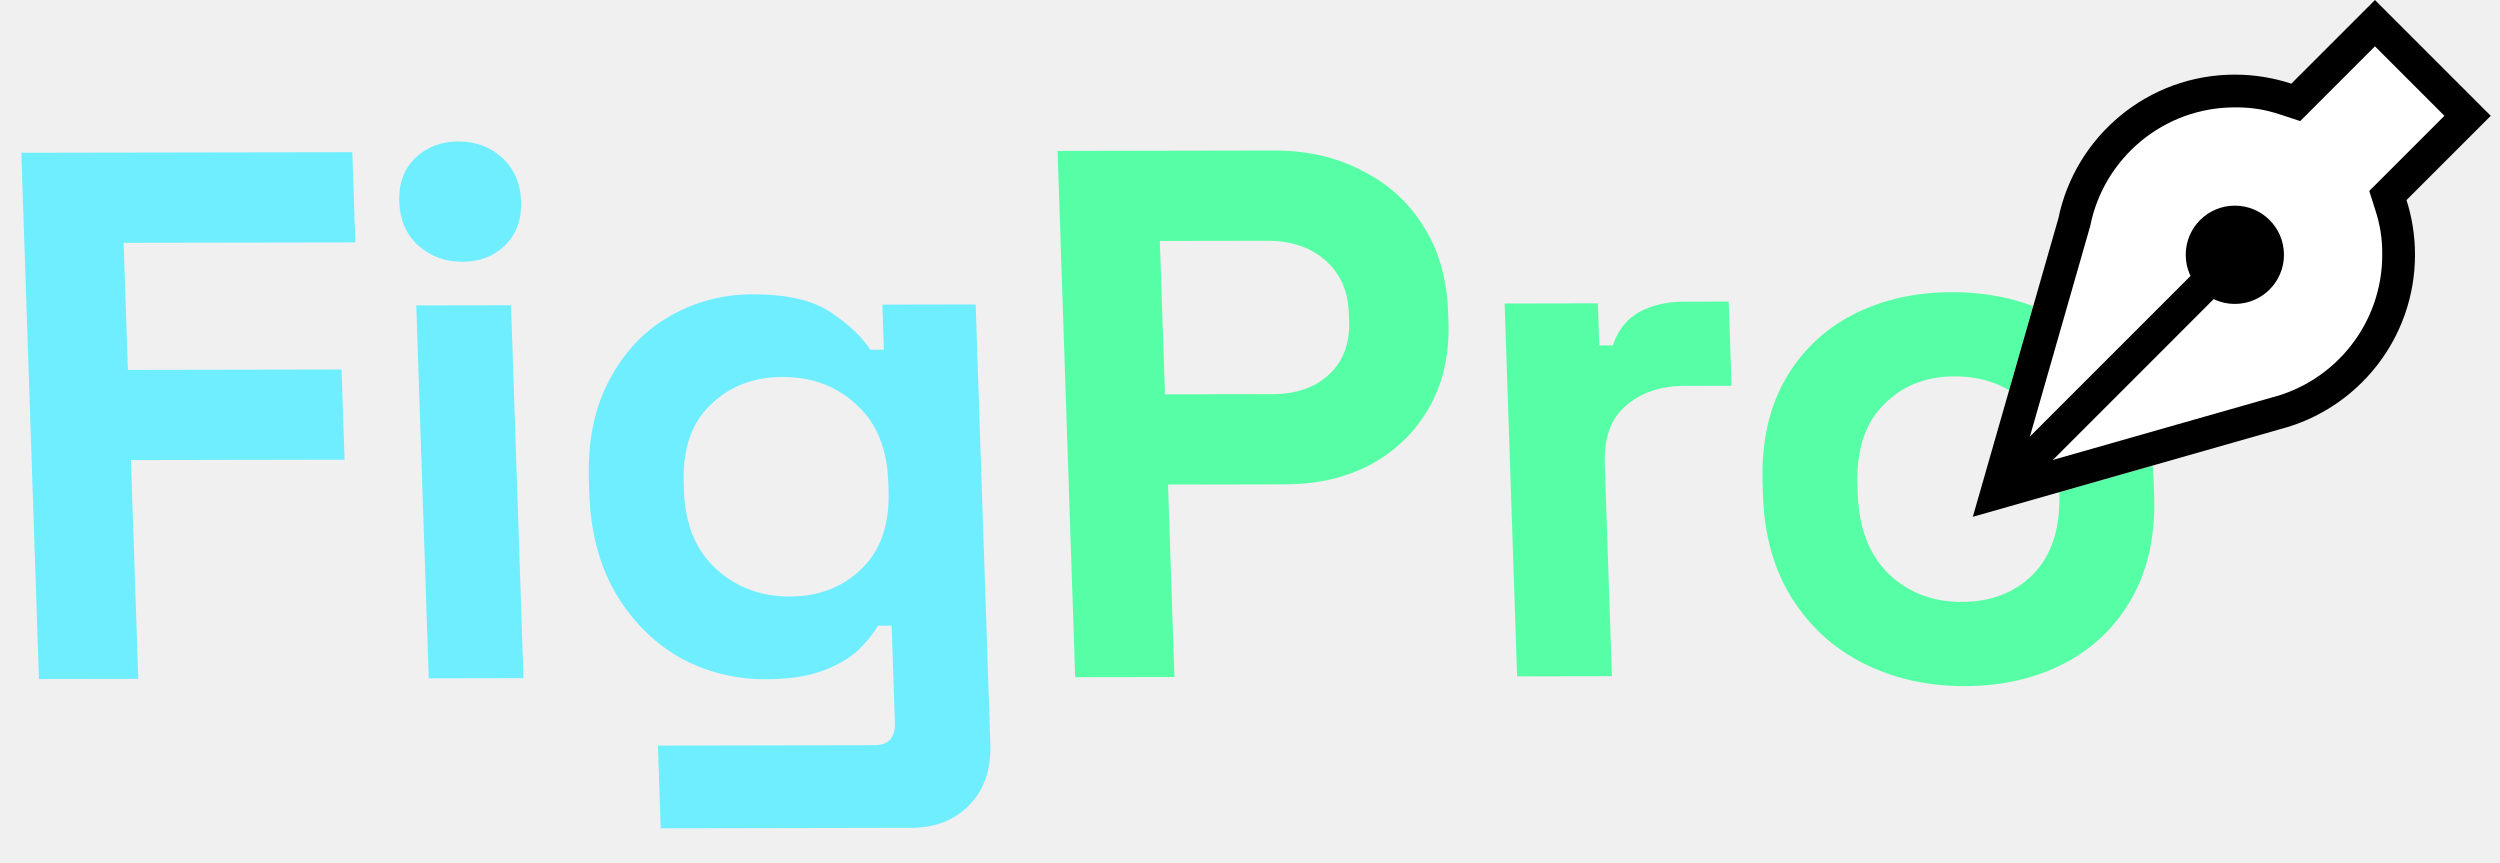
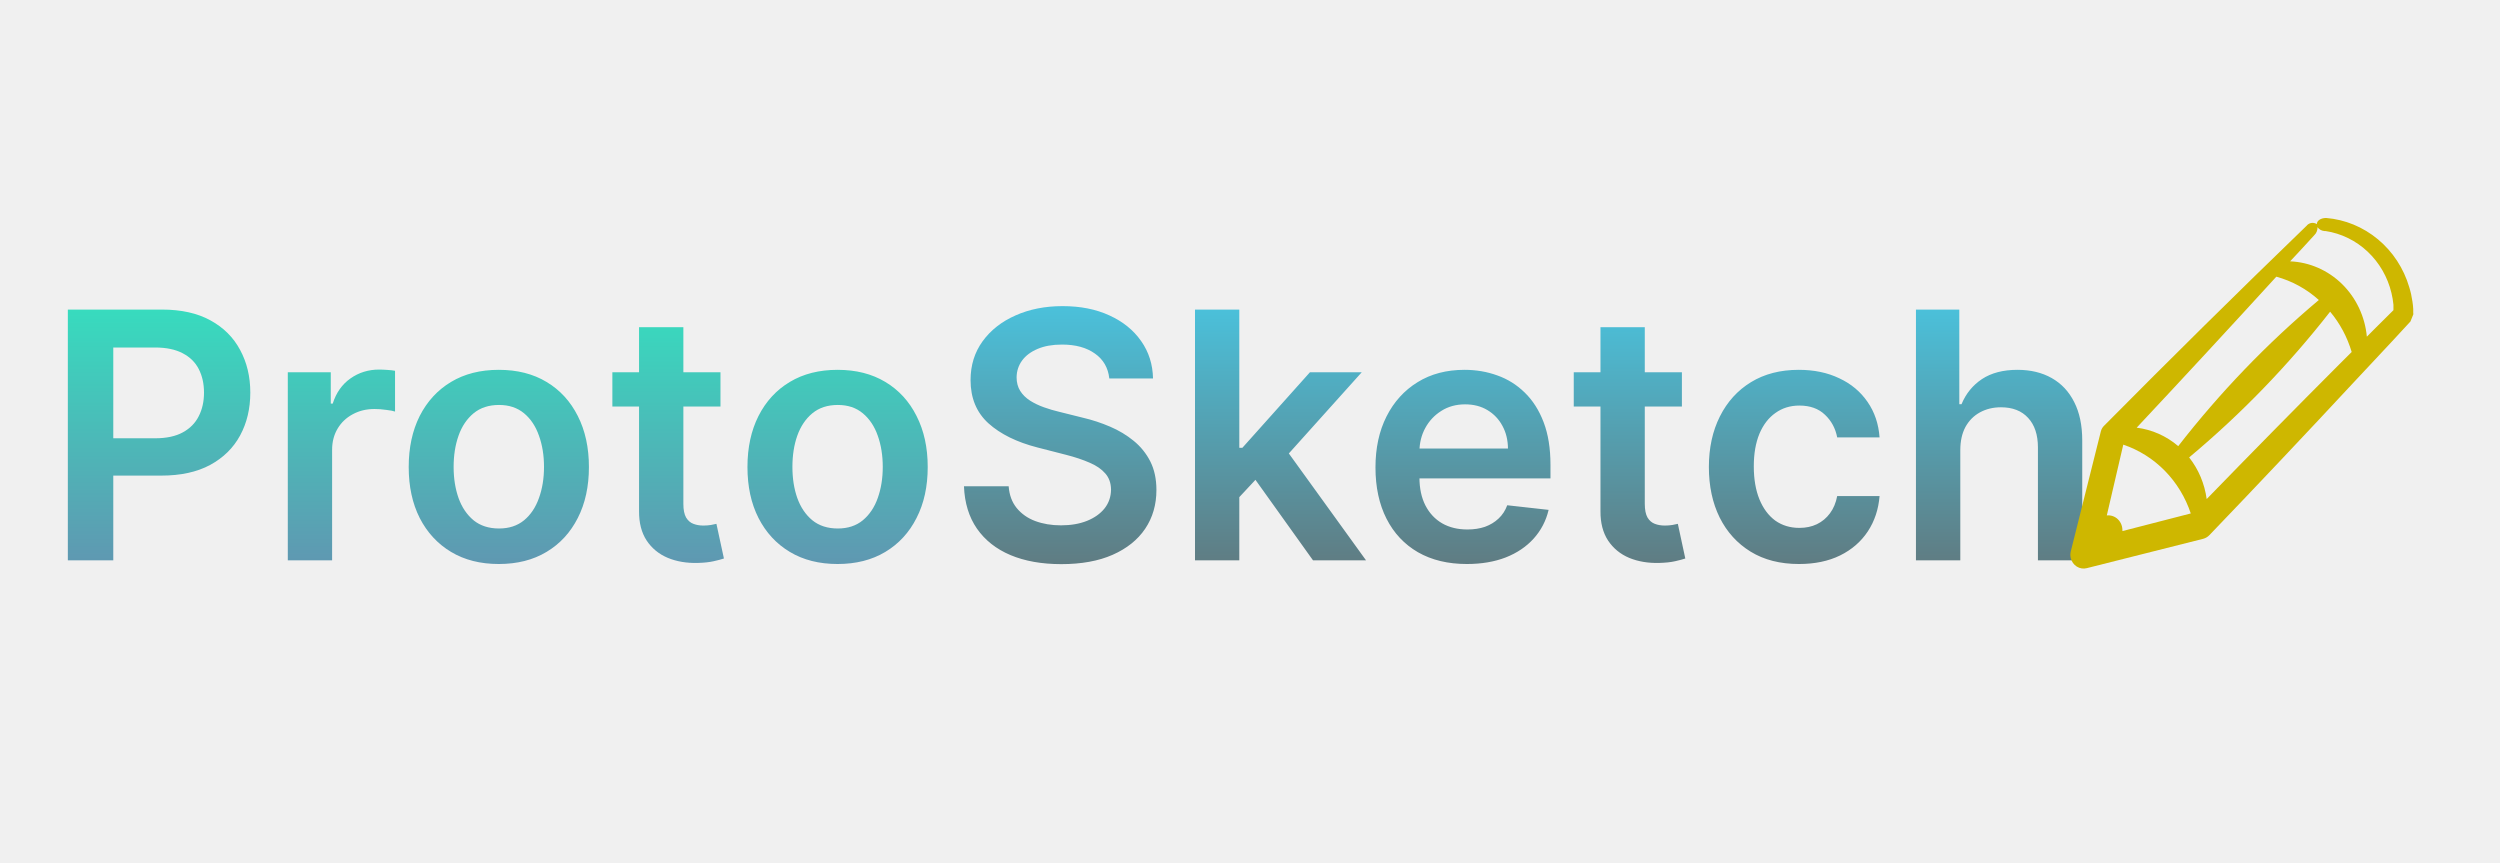
<svg xmlns="http://www.w3.org/2000/svg" width="58" height="20" viewBox="0 0 58 20" fill="none">
-   <g clip-path="url(#clip0_1874_739)">
-     <path d="M0.904 15.754L0.495 3.544L8.174 3.531L8.244 5.624L2.869 5.633L2.967 8.581L7.924 8.572L7.994 10.665L3.038 10.674L3.208 15.75L0.904 15.754ZM9.947 15.738L9.657 7.086L11.856 7.082L12.146 15.734L9.947 15.738ZM10.723 6.073C10.327 6.073 9.985 5.946 9.698 5.691C9.422 5.436 9.276 5.099 9.262 4.68C9.248 4.261 9.371 3.924 9.63 3.668C9.901 3.411 10.234 3.283 10.629 3.282C11.036 3.281 11.378 3.409 11.654 3.664C11.93 3.919 12.075 4.256 12.09 4.675C12.104 5.093 11.981 5.431 11.722 5.687C11.463 5.944 11.13 6.072 10.723 6.073ZM13.671 11.44L13.662 11.161C13.631 10.254 13.786 9.48 14.125 8.84C14.464 8.188 14.924 7.693 15.506 7.355C16.1 7.005 16.751 6.829 17.461 6.828C18.252 6.827 18.856 6.965 19.272 7.244C19.689 7.522 19.995 7.812 20.192 8.114L20.506 8.114L20.471 7.067L22.635 7.063L22.976 17.249C22.996 17.842 22.837 18.314 22.5 18.663C22.163 19.024 21.704 19.205 21.122 19.206L15.328 19.217L15.264 17.298L20.29 17.289C20.616 17.288 20.773 17.114 20.761 16.765L20.686 14.515L20.371 14.515C20.261 14.702 20.105 14.894 19.902 15.092C19.699 15.278 19.425 15.436 19.08 15.564C18.735 15.693 18.295 15.758 17.76 15.758C17.05 15.76 16.387 15.592 15.771 15.256C15.166 14.908 14.672 14.415 14.29 13.776C13.908 13.126 13.701 12.347 13.671 11.44ZM18.324 13.839C18.999 13.838 19.556 13.621 19.995 13.19C20.435 12.759 20.641 12.154 20.615 11.375L20.609 11.201C20.583 10.41 20.336 9.806 19.868 9.388C19.411 8.959 18.84 8.744 18.153 8.746C17.479 8.747 16.922 8.963 16.482 9.394C16.043 9.813 15.836 10.418 15.862 11.209L15.868 11.384C15.894 12.163 16.142 12.767 16.61 13.196C17.078 13.626 17.649 13.84 18.324 13.839Z" fill="#6FEEFF" />
-     <path d="M24.944 15.711L24.535 3.501L29.561 3.492C30.329 3.491 31.009 3.647 31.601 3.96C32.204 4.261 32.678 4.69 33.023 5.248C33.379 5.805 33.57 6.468 33.596 7.235L33.604 7.48C33.629 8.235 33.477 8.899 33.147 9.469C32.828 10.028 32.377 10.464 31.795 10.78C31.223 11.083 30.565 11.235 29.82 11.237L27.098 11.242L27.247 15.707L24.944 15.711ZM27.028 9.148L29.523 9.144C30.07 9.143 30.507 8.991 30.834 8.688C31.162 8.385 31.317 7.972 31.299 7.449L31.293 7.274C31.276 6.751 31.093 6.339 30.745 6.037C30.398 5.735 29.951 5.585 29.404 5.586L26.908 5.59L27.028 9.148ZM35.197 15.692L34.907 7.041L37.071 7.037L37.104 8.014L37.418 8.013C37.534 7.664 37.735 7.408 38.02 7.245C38.318 7.082 38.664 7 39.059 6.999L40.106 6.997L40.172 8.95L39.09 8.952C38.532 8.953 38.077 9.105 37.727 9.408C37.376 9.7 37.21 10.153 37.231 10.77L37.396 15.688L35.197 15.692ZM45.587 15.918C44.726 15.92 43.947 15.746 43.249 15.399C42.551 15.051 41.993 14.546 41.575 13.884C41.157 13.222 40.933 12.426 40.901 11.496L40.892 11.217C40.861 10.287 41.032 9.49 41.405 8.826C41.779 8.163 42.303 7.656 42.977 7.306C43.652 6.956 44.42 6.78 45.281 6.778C46.142 6.777 46.922 6.95 47.62 7.298C48.318 7.645 48.876 8.15 49.294 8.812C49.711 9.474 49.936 10.27 49.967 11.201L49.976 11.48C50.008 12.41 49.836 13.207 49.463 13.87C49.09 14.534 48.566 15.04 47.891 15.391C47.216 15.741 46.448 15.916 45.587 15.918ZM45.522 13.964C46.197 13.963 46.748 13.747 47.176 13.316C47.603 12.873 47.803 12.245 47.776 11.431L47.77 11.257C47.742 10.443 47.501 9.821 47.044 9.392C46.599 8.951 46.033 8.731 45.346 8.732C44.672 8.733 44.121 8.955 43.693 9.398C43.266 9.829 43.065 10.451 43.093 11.265L43.099 11.44C43.126 12.254 43.368 12.881 43.825 13.322C44.281 13.752 44.847 13.966 45.522 13.964Z" fill="#56FFA6" />
-     <path d="M47.755 5.063C48.147 3.161 49.831 1.731 51.848 1.731C52.306 1.731 52.746 1.805 53.158 1.941L55.099 0L57.786 2.687L55.831 4.641C55.959 5.042 56.028 5.468 56.028 5.911C56.028 7.856 54.699 9.49 52.9 9.957L45.769 11.99L47.755 5.063Z" fill="white" />
-     <path d="M55.099 1.075L53.696 2.478L53.365 2.809L52.92 2.663C52.564 2.543 52.243 2.489 51.848 2.491C50.198 2.491 48.82 3.661 48.499 5.216L48.493 5.245L48.485 5.272L46.877 10.884L52.692 9.226L52.701 9.224L52.71 9.221C54.182 8.84 55.268 7.501 55.268 5.911C55.27 5.529 55.22 5.218 55.107 4.872L54.967 4.431L55.294 4.104L56.711 2.687L55.099 1.075ZM47.755 5.063C48.147 3.161 49.831 1.731 51.848 1.731C52.306 1.731 52.746 1.805 53.158 1.941L54.562 0.538L55.099 0L55.637 0.538L57.249 2.15L57.786 2.687L57.249 3.224L55.831 4.641C55.959 5.042 56.028 5.468 56.028 5.911C56.028 7.856 54.699 9.49 52.9 9.957L46.63 11.745L45.769 11.99L46.016 11.13L47.755 5.063Z" fill="black" />
-     <path d="M46.798 11.499L46.529 11.768L45.992 11.23L46.26 10.962L51.58 5.642L51.848 5.374L52.386 5.911L52.117 6.18L46.798 11.499Z" fill="black" />
-     <path d="M52.988 5.911C52.988 5.281 52.478 4.771 51.848 4.771C51.219 4.771 50.709 5.281 50.709 5.911C50.709 6.54 51.219 7.051 51.848 7.051C52.478 7.051 52.988 6.54 52.988 5.911Z" fill="black" />
+   <path d="M1.574 13V7.182H3.756C4.203 7.182 4.578 7.265 4.881 7.432C5.186 7.598 5.416 7.828 5.571 8.119C5.728 8.409 5.807 8.739 5.807 9.108C5.807 9.481 5.728 9.812 5.571 10.102C5.414 10.392 5.182 10.62 4.875 10.787C4.568 10.952 4.19 11.034 3.741 11.034H2.295V10.168H3.599C3.861 10.168 4.075 10.122 4.241 10.031C4.408 9.94 4.531 9.815 4.611 9.656C4.692 9.497 4.733 9.314 4.733 9.108C4.733 8.902 4.692 8.72 4.611 8.562C4.531 8.405 4.407 8.283 4.239 8.196C4.072 8.107 3.857 8.062 3.594 8.062H2.628V13H1.574ZM6.677 13V8.636H7.674V9.364H7.719C7.799 9.112 7.935 8.918 8.129 8.781C8.324 8.643 8.546 8.574 8.796 8.574C8.853 8.574 8.916 8.577 8.987 8.582C9.058 8.586 9.118 8.593 9.165 8.602V9.548C9.122 9.533 9.053 9.52 8.958 9.509C8.865 9.495 8.775 9.489 8.688 9.489C8.501 9.489 8.332 9.529 8.183 9.611C8.035 9.69 7.918 9.801 7.833 9.943C7.748 10.085 7.705 10.249 7.705 10.435V13H6.677ZM11.572 13.085C11.146 13.085 10.777 12.992 10.464 12.804C10.152 12.617 9.91 12.354 9.737 12.017C9.567 11.68 9.482 11.286 9.482 10.835C9.482 10.384 9.567 9.99 9.737 9.651C9.91 9.312 10.152 9.048 10.464 8.861C10.777 8.673 11.146 8.58 11.572 8.58C11.999 8.58 12.368 8.673 12.68 8.861C12.993 9.048 13.234 9.312 13.405 9.651C13.577 9.99 13.663 10.384 13.663 10.835C13.663 11.286 13.577 11.68 13.405 12.017C13.234 12.354 12.993 12.617 12.68 12.804C12.368 12.992 11.999 13.085 11.572 13.085ZM11.578 12.261C11.809 12.261 12.002 12.198 12.158 12.071C12.313 11.942 12.428 11.77 12.504 11.554C12.582 11.338 12.621 11.098 12.621 10.832C12.621 10.565 12.582 10.324 12.504 10.108C12.428 9.89 12.313 9.717 12.158 9.588C12.002 9.459 11.809 9.395 11.578 9.395C11.341 9.395 11.144 9.459 10.987 9.588C10.832 9.717 10.715 9.89 10.638 10.108C10.562 10.324 10.524 10.565 10.524 10.832C10.524 11.098 10.562 11.338 10.638 11.554C10.715 11.77 10.832 11.942 10.987 12.071C11.144 12.198 11.341 12.261 11.578 12.261ZM16.715 8.636V9.432H14.207V8.636H16.715ZM14.826 7.591H15.854V11.688C15.854 11.826 15.875 11.932 15.917 12.006C15.96 12.078 16.017 12.127 16.087 12.153C16.157 12.18 16.235 12.193 16.32 12.193C16.385 12.193 16.443 12.188 16.496 12.179C16.551 12.169 16.593 12.161 16.621 12.153L16.795 12.957C16.74 12.976 16.661 12.997 16.559 13.02C16.459 13.043 16.335 13.056 16.19 13.06C15.932 13.067 15.7 13.028 15.494 12.943C15.287 12.856 15.123 12.722 15.002 12.54C14.883 12.358 14.824 12.131 14.826 11.858V7.591ZM19.432 13.085C19.006 13.085 18.636 12.992 18.324 12.804C18.011 12.617 17.769 12.354 17.597 12.017C17.426 11.68 17.341 11.286 17.341 10.835C17.341 10.384 17.426 9.99 17.597 9.651C17.769 9.312 18.011 9.048 18.324 8.861C18.636 8.673 19.006 8.58 19.432 8.58C19.858 8.58 20.227 8.673 20.54 8.861C20.852 9.048 21.094 9.312 21.264 9.651C21.437 9.99 21.523 10.384 21.523 10.835C21.523 11.286 21.437 11.68 21.264 12.017C21.094 12.354 20.852 12.617 20.54 12.804C20.227 12.992 19.858 13.085 19.432 13.085ZM19.438 12.261C19.669 12.261 19.862 12.198 20.017 12.071C20.172 11.942 20.288 11.77 20.364 11.554C20.441 11.338 20.48 11.098 20.48 10.832C20.48 10.565 20.441 10.324 20.364 10.108C20.288 9.89 20.172 9.717 20.017 9.588C19.862 9.459 19.669 9.395 19.438 9.395C19.201 9.395 19.004 9.459 18.847 9.588C18.691 9.717 18.575 9.89 18.497 10.108C18.421 10.324 18.384 10.565 18.384 10.832C18.384 11.098 18.421 11.338 18.497 11.554C18.575 11.77 18.691 11.942 18.847 12.071C19.004 12.198 19.201 12.261 19.438 12.261Z" fill="url(#paint0_linear_9_28)" />
+   <path d="M25.736 8.781C25.709 8.533 25.598 8.34 25.401 8.202C25.206 8.063 24.952 7.994 24.639 7.994C24.419 7.994 24.231 8.027 24.074 8.094C23.917 8.16 23.796 8.25 23.713 8.364C23.63 8.477 23.587 8.607 23.585 8.753C23.585 8.874 23.613 8.979 23.668 9.068C23.724 9.157 23.801 9.233 23.898 9.295C23.994 9.356 24.101 9.407 24.219 9.449C24.336 9.491 24.454 9.526 24.574 9.554L25.119 9.69C25.339 9.741 25.55 9.811 25.753 9.898C25.957 9.985 26.14 10.095 26.301 10.227C26.464 10.36 26.593 10.52 26.688 10.707C26.782 10.895 26.829 11.115 26.829 11.367C26.829 11.707 26.742 12.008 26.568 12.267C26.394 12.525 26.142 12.726 25.812 12.872C25.485 13.016 25.088 13.088 24.622 13.088C24.169 13.088 23.776 13.018 23.443 12.878C23.112 12.738 22.852 12.533 22.665 12.264C22.479 11.995 22.379 11.668 22.364 11.281H23.401C23.416 11.484 23.478 11.652 23.588 11.787C23.698 11.921 23.841 12.022 24.017 12.088C24.195 12.154 24.394 12.188 24.614 12.188C24.843 12.188 25.044 12.153 25.216 12.085C25.39 12.015 25.526 11.919 25.625 11.796C25.724 11.671 25.774 11.525 25.776 11.358C25.774 11.206 25.729 11.081 25.642 10.983C25.555 10.883 25.433 10.799 25.276 10.733C25.12 10.665 24.938 10.604 24.73 10.551L24.068 10.381C23.589 10.258 23.21 10.071 22.932 9.821C22.655 9.569 22.517 9.235 22.517 8.818C22.517 8.475 22.61 8.175 22.796 7.918C22.983 7.66 23.238 7.46 23.56 7.318C23.882 7.174 24.246 7.102 24.653 7.102C25.066 7.102 25.428 7.174 25.739 7.318C26.051 7.46 26.296 7.658 26.474 7.912C26.652 8.164 26.744 8.454 26.75 8.781H25.736ZM28.661 11.631L28.658 10.389H28.823L30.391 8.636H31.593L29.664 10.784H29.451L28.661 11.631ZM27.724 13V7.182H28.752V13H27.724ZM30.462 13L29.042 11.014L29.735 10.29L31.692 13H30.462ZM34.031 13.085C33.593 13.085 33.215 12.994 32.897 12.812C32.581 12.629 32.337 12.369 32.167 12.034C31.996 11.697 31.911 11.3 31.911 10.844C31.911 10.395 31.996 10.001 32.167 9.662C32.339 9.321 32.58 9.056 32.889 8.866C33.197 8.675 33.56 8.58 33.977 8.58C34.245 8.58 34.499 8.623 34.738 8.71C34.978 8.795 35.191 8.928 35.374 9.108C35.56 9.288 35.706 9.517 35.812 9.795C35.918 10.072 35.971 10.402 35.971 10.784V11.099H32.394V10.406H34.985C34.983 10.209 34.941 10.034 34.857 9.881C34.774 9.725 34.657 9.603 34.508 9.514C34.36 9.425 34.188 9.381 33.991 9.381C33.781 9.381 33.596 9.432 33.437 9.534C33.278 9.634 33.154 9.767 33.065 9.932C32.977 10.095 32.933 10.274 32.931 10.469V11.074C32.931 11.328 32.977 11.546 33.07 11.727C33.163 11.907 33.293 12.046 33.459 12.142C33.626 12.237 33.821 12.284 34.045 12.284C34.194 12.284 34.33 12.263 34.451 12.222C34.572 12.178 34.677 12.115 34.766 12.031C34.855 11.948 34.923 11.845 34.968 11.722L35.928 11.829C35.868 12.083 35.752 12.305 35.582 12.494C35.413 12.682 35.197 12.828 34.934 12.932C34.671 13.034 34.37 13.085 34.031 13.085ZM39.02 8.636V9.432H36.511V8.636H39.02ZM37.131 7.591H38.159V11.688C38.159 11.826 38.18 11.932 38.222 12.006C38.265 12.078 38.322 12.127 38.392 12.153C38.462 12.18 38.54 12.193 38.625 12.193C38.689 12.193 38.748 12.188 38.801 12.179C38.856 12.169 38.898 12.161 38.926 12.153L39.099 12.957C39.044 12.976 38.966 12.997 38.864 13.02C38.763 13.043 38.64 13.056 38.494 13.06C38.237 13.067 38.005 13.028 37.798 12.943C37.592 12.856 37.428 12.722 37.307 12.54C37.188 12.358 37.129 12.131 37.131 11.858V7.591ZM41.736 13.085C41.301 13.085 40.927 12.99 40.614 12.798C40.304 12.607 40.064 12.343 39.896 12.006C39.729 11.667 39.646 11.277 39.646 10.835C39.646 10.392 39.731 10.001 39.901 9.662C40.072 9.321 40.312 9.056 40.623 8.866C40.935 8.675 41.305 8.58 41.731 8.58C42.085 8.58 42.398 8.645 42.671 8.776C42.946 8.904 43.164 9.087 43.327 9.324C43.49 9.559 43.583 9.833 43.606 10.148H42.623C42.583 9.938 42.488 9.762 42.339 9.622C42.191 9.48 41.993 9.409 41.745 9.409C41.535 9.409 41.35 9.466 41.191 9.58C41.032 9.691 40.908 9.852 40.819 10.062C40.732 10.273 40.688 10.525 40.688 10.818C40.688 11.116 40.732 11.371 40.819 11.585C40.906 11.797 41.028 11.961 41.185 12.077C41.344 12.19 41.531 12.247 41.745 12.247C41.897 12.247 42.032 12.219 42.151 12.162C42.273 12.103 42.374 12.019 42.455 11.909C42.537 11.799 42.593 11.666 42.623 11.508H43.606C43.581 11.817 43.49 12.091 43.333 12.329C43.176 12.566 42.962 12.752 42.691 12.886C42.42 13.019 42.102 13.085 41.736 13.085ZM45.479 10.443V13H44.45V7.182H45.456V9.378H45.507C45.609 9.132 45.767 8.938 45.981 8.795C46.197 8.652 46.472 8.58 46.805 8.58C47.108 8.58 47.373 8.643 47.598 8.77C47.823 8.897 47.998 9.082 48.121 9.327C48.246 9.571 48.308 9.869 48.308 10.222V13H47.28V10.381C47.28 10.087 47.204 9.859 47.053 9.696C46.903 9.531 46.693 9.449 46.422 9.449C46.24 9.449 46.077 9.489 45.933 9.568C45.791 9.646 45.679 9.759 45.598 9.906C45.519 10.054 45.479 10.233 45.479 10.443Z" fill="url(#paint1_linear_9_28)" />
+   <g clip-path="url(#clip0_9_28)">
+     <g clip-path="url(#clip1_9_28)">
+       <g clip-path="url(#clip2_9_28)">
+         <g clip-path="url(#clip3_9_28)">
+           <g clip-path="url(#clip4_9_28)">
+             <g clip-path="url(#clip5_9_28)">
+               <g clip-path="url(#clip6_9_28)">
+                 <g clip-path="url(#clip7_9_28)">
+                   <path d="M51.26 12.413C52.394 11.232 53.518 10.041 54.634 8.841L55.477 7.94L55.894 7.489L55.92 7.461C55.951 7.386 55.855 7.626 55.989 7.293V7.274L55.987 7.256V7.17C55.984 7.112 55.978 7.055 55.969 6.998C55.953 6.884 55.928 6.771 55.894 6.661C55.765 6.224 55.512 5.838 55.168 5.552C54.824 5.266 54.406 5.093 53.966 5.057C53.846 5.057 53.749 5.118 53.751 5.2C53.713 5.175 53.667 5.165 53.622 5.173C53.578 5.18 53.538 5.205 53.51 5.241L53.486 5.264C51.91 6.786 50.353 8.324 48.814 9.878C48.779 9.912 48.754 9.955 48.741 10.003L48.042 12.793C48.029 12.844 48.029 12.898 48.042 12.949C48.052 12.99 48.069 13.028 48.093 13.061C48.117 13.095 48.147 13.123 48.182 13.145C48.216 13.167 48.255 13.181 48.294 13.187C48.334 13.193 48.375 13.191 48.414 13.181L51.115 12.5C51.17 12.485 51.221 12.455 51.26 12.413ZM49.137 12.049C49.103 12.015 49.062 11.99 49.017 11.974C48.972 11.958 48.925 11.953 48.878 11.958L49.26 10.316C49.623 10.438 49.953 10.646 50.225 10.923C50.496 11.2 50.702 11.538 50.826 11.912L49.24 12.321C49.242 12.271 49.235 12.22 49.217 12.173C49.199 12.126 49.172 12.084 49.137 12.049ZM52.811 6.419C53.175 6.519 53.513 6.704 53.797 6.96C52.597 7.967 51.504 9.104 50.535 10.35C50.26 10.115 49.925 9.966 49.571 9.922C50.658 8.762 51.738 7.595 52.811 6.419ZM51.195 11.578C51.147 11.224 51.007 10.889 50.788 10.612C51.991 9.608 53.087 8.475 54.059 7.231C54.287 7.503 54.457 7.822 54.559 8.166L54.258 8.466C53.23 9.496 52.209 10.534 51.195 11.578ZM53.697 5.45C53.721 5.427 53.739 5.399 53.75 5.368C53.762 5.337 53.768 5.304 53.766 5.271C53.785 5.297 53.809 5.318 53.836 5.333C53.863 5.348 53.893 5.357 53.924 5.36C53.933 5.359 53.943 5.359 53.952 5.36C54.316 5.415 54.656 5.581 54.928 5.837C55.201 6.094 55.394 6.428 55.482 6.798C55.504 6.888 55.519 6.979 55.528 7.072C55.53 7.113 55.53 7.155 55.528 7.196L55.119 7.602L54.911 7.811C54.868 7.346 54.664 6.913 54.337 6.591C54.01 6.27 53.582 6.082 53.131 6.063C53.323 5.858 53.512 5.655 53.697 5.45Z" fill="#CEB700" />
+                 </g>
+               </g>
+             </g>
+           </g>
+         </g>
+       </g>
+     </g>
  </g>
  <defs>
-     <clipPath id="clip0_1874_739">
-       <rect width="58" height="20" fill="white" />
+     <linearGradient id="paint0_linear_9_28" x1="11.5" y1="5" x2="11.5" y2="15" gradientUnits="userSpaceOnUse">
+       <stop stop-color="#29F4C3" />
+       <stop offset="1" stop-color="#6C82AD" />
+     </linearGradient>
+     <linearGradient id="paint1_linear_9_28" x1="35.5" y1="5" x2="35.5" y2="15" gradientUnits="userSpaceOnUse">
+       <stop stop-color="#43D9FA" />
+       <stop offset="1" stop-color="#666666" />
+     </linearGradient>
+     <clipPath id="clip0_9_28">
+       <rect width="8" height="8.289" fill="white" transform="translate(48 5)" />
+     </clipPath>
+     <clipPath id="clip1_9_28">
+       <rect width="7.957" height="8.134" fill="white" transform="translate(48.0324 5.05664)" />
+     </clipPath>
+     <clipPath id="clip2_9_28">
+       <rect width="7.957" height="8.134" fill="white" transform="translate(48.0324 5.05664)" />
+     </clipPath>
+     <clipPath id="clip3_9_28">
+       <rect width="7.957" height="8.134" fill="white" transform="translate(48.0324 5.05664)" />
+     </clipPath>
+     <clipPath id="clip4_9_28">
+       <rect width="7.957" height="8.134" fill="white" transform="translate(48.0324 5.05664)" />
+     </clipPath>
+     <clipPath id="clip5_9_28">
+       <rect width="7.957" height="8.134" fill="white" transform="translate(48.0324 5.05664)" />
+     </clipPath>
+     <clipPath id="clip6_9_28">
+       <rect width="7.957" height="8.134" fill="white" transform="translate(48.0324 5.05664)" />
+     </clipPath>
+     <clipPath id="clip7_9_28">
+       <rect width="7.957" height="8.134" fill="white" transform="translate(48.0324 5.05664)" />
    </clipPath>
  </defs>
</svg>
